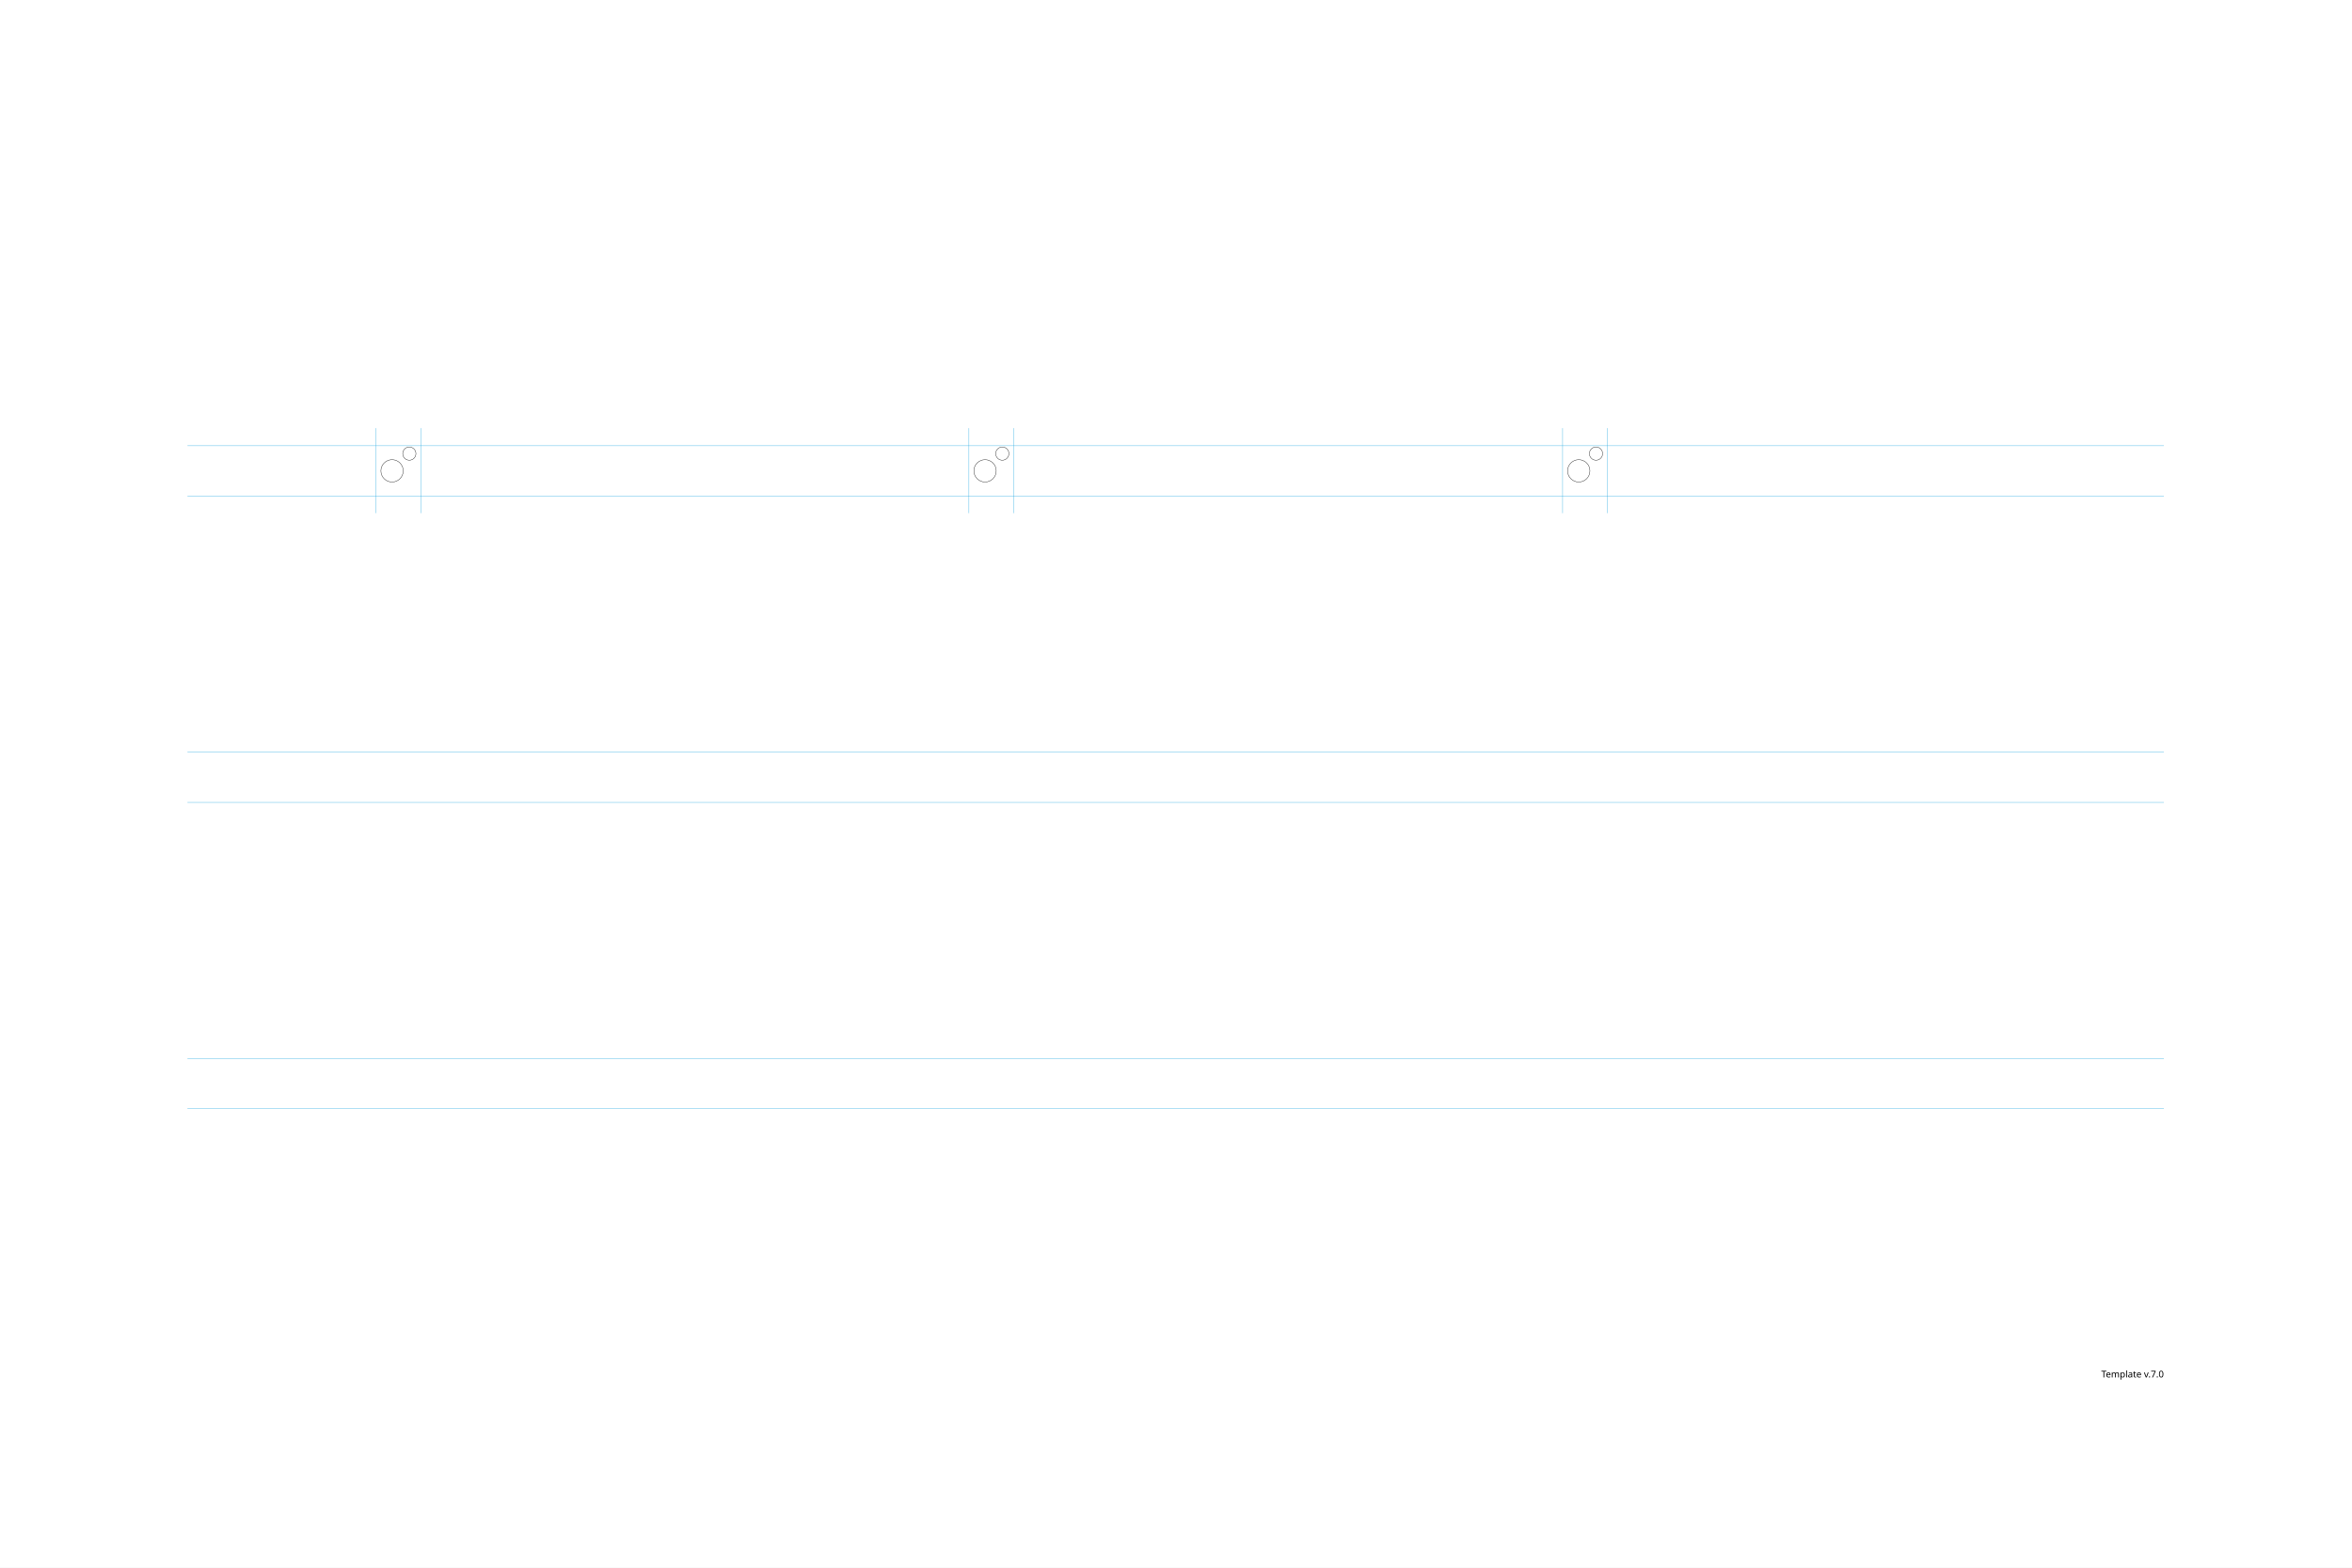
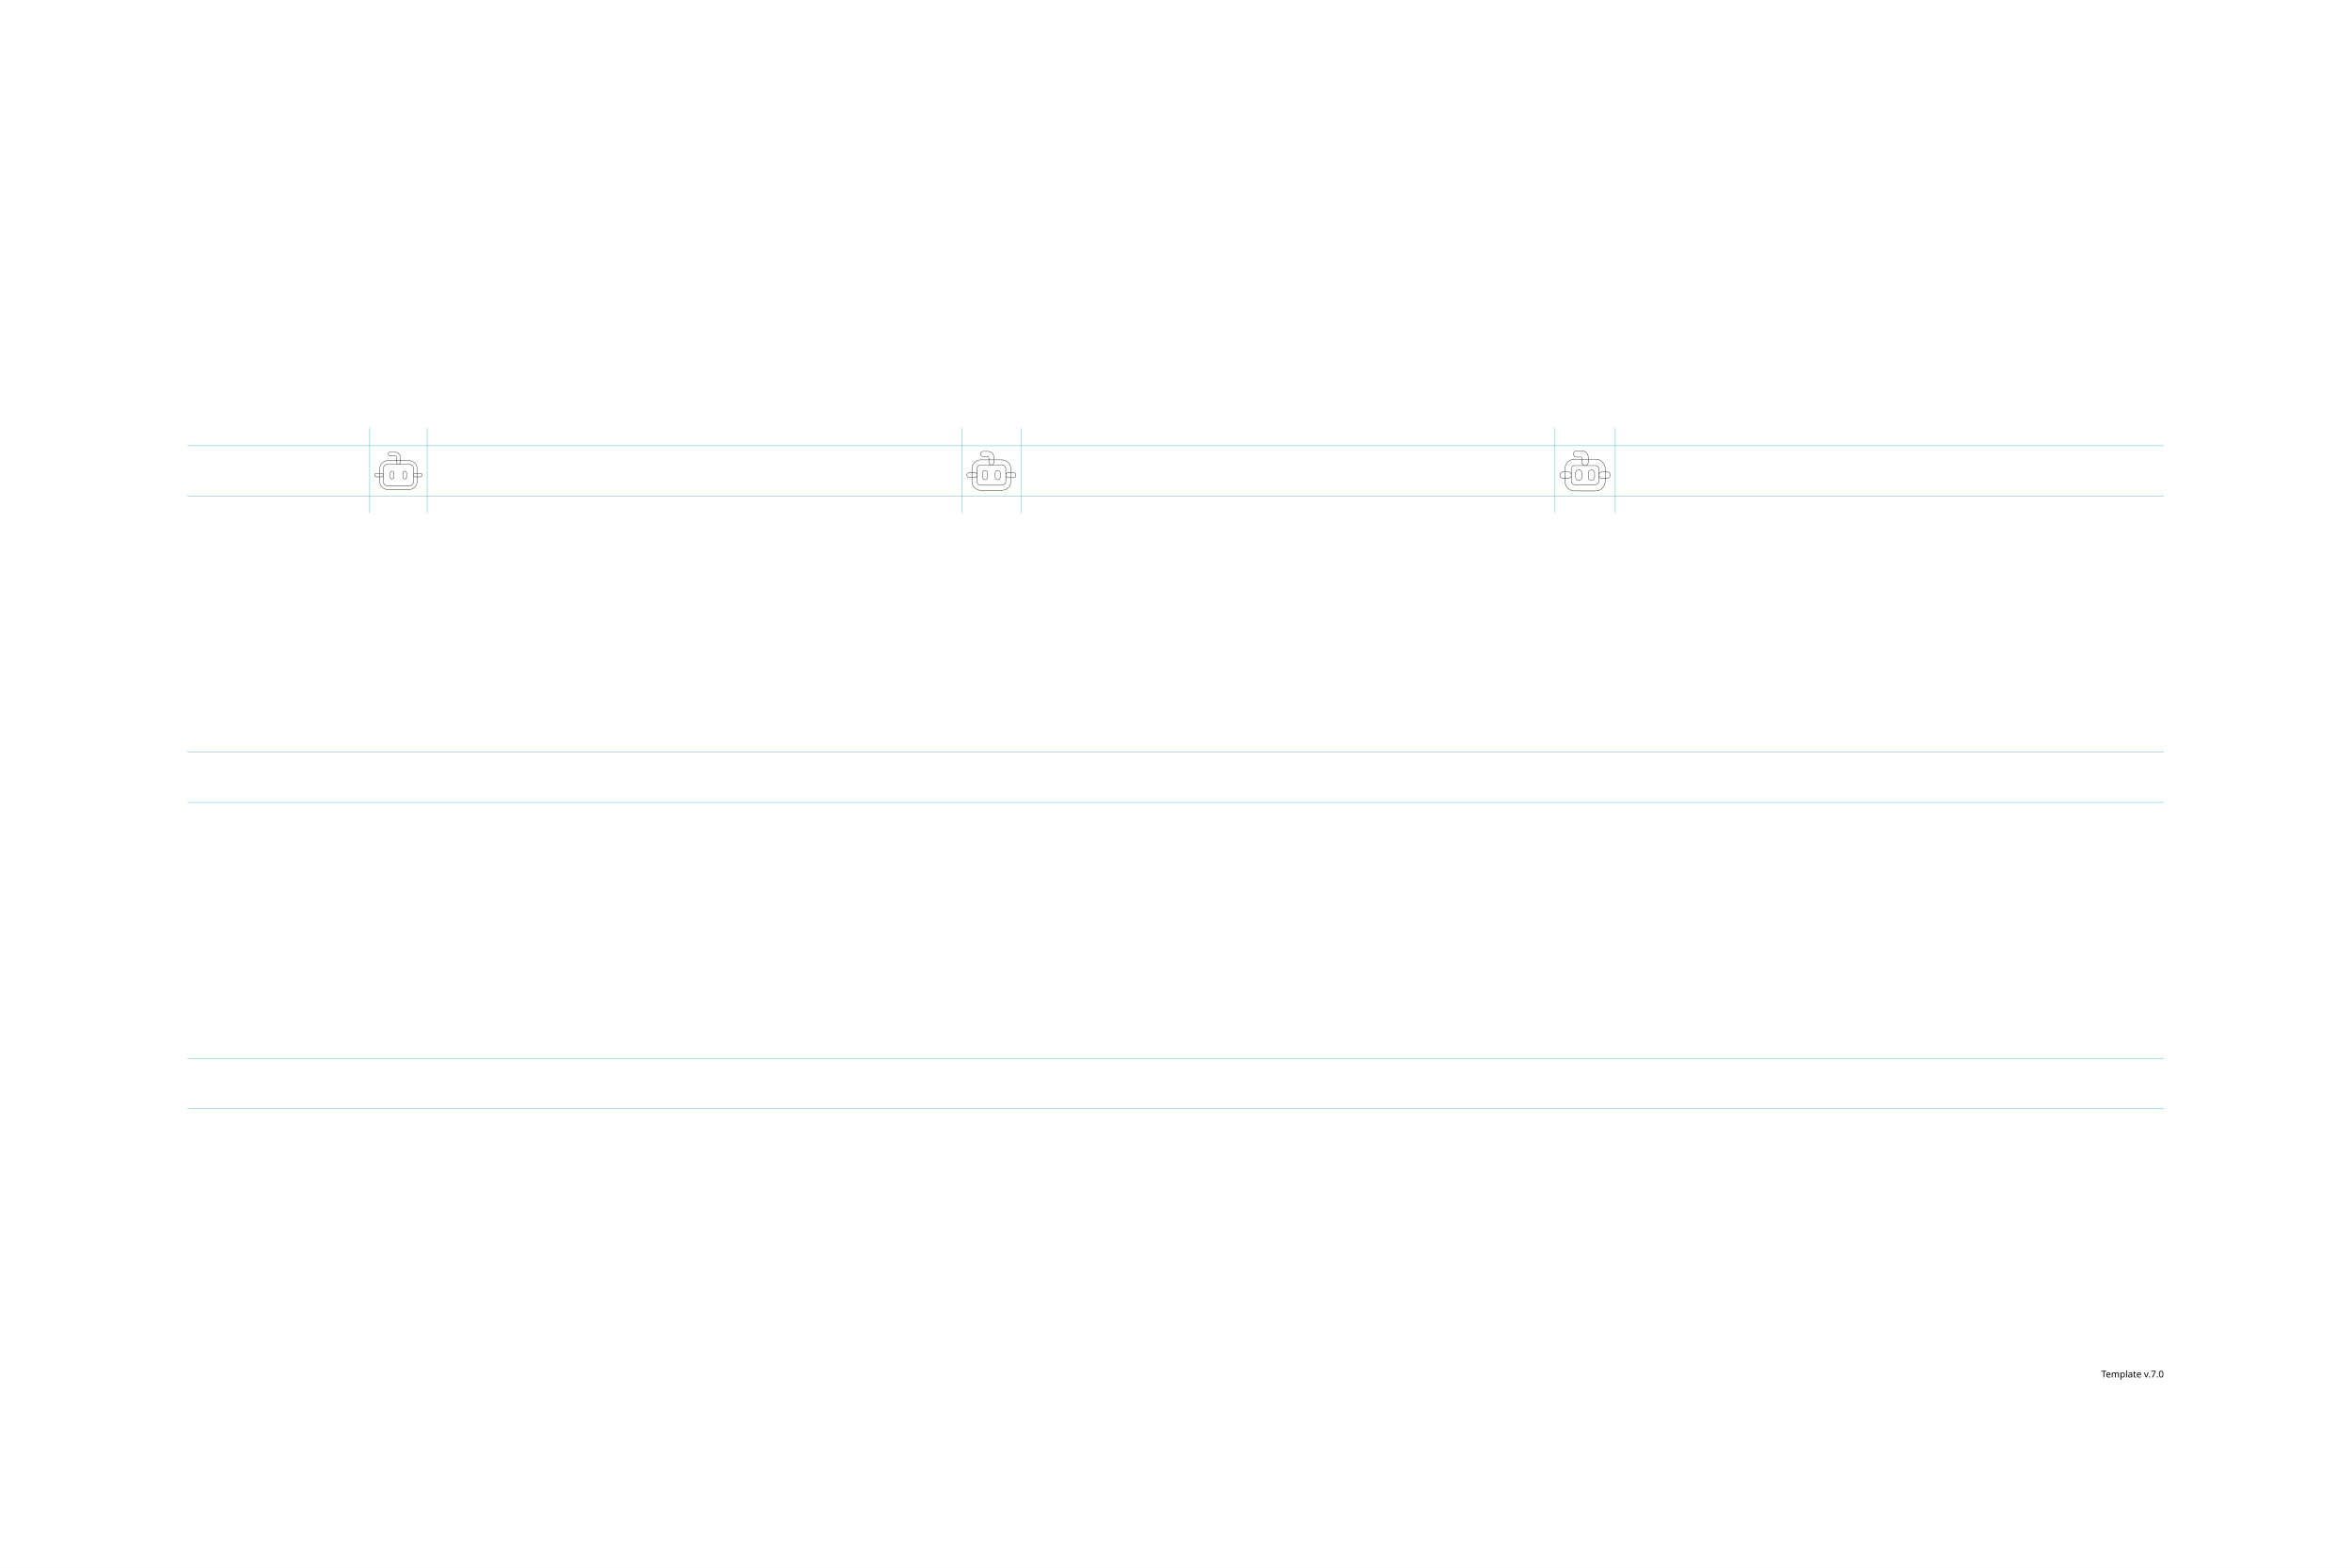
<svg xmlns="http://www.w3.org/2000/svg" version="1.1" viewBox="0 0 3300 2200">
  <style>.defaults {-sfsymbols-variable-value-mode:color;-sfsymbols-draw-reverses-motion-groups:false}
.monochrome-0 {-sfsymbols-motion-group:0}
.multicolor-0:tintColor {-sfsymbols-motion-group:0}
.hierarchical-0:primary {-sfsymbols-motion-group:0}
.SFSymbolsPreviewWireframe {fill:none;opacity:1.0;stroke:black;stroke-width:0.5}</style>
  <g id="Notes">
    <rect height="2200" id="artboard" style="fill:white;opacity:1" width="3300" x="0" y="0" />
    <text id="template-version" style="stroke:none;fill:black;font-family:sans-serif;font-size:13;text-anchor:end;" transform="matrix(1 0 0 1 3036 1933)">Template v.7.0</text>
  </g>
  <g id="Guides">
    <line id="Baseline-S" style="fill:none;stroke:#27AAE1;opacity:1;stroke-width:0.5;" x1="263" x2="3036" y1="696" y2="696" />
    <line id="Capline-S" style="fill:none;stroke:#27AAE1;opacity:1;stroke-width:0.5;" x1="263" x2="3036" y1="625.541" y2="625.541" />
    <line id="Baseline-M" style="fill:none;stroke:#27AAE1;opacity:1;stroke-width:0.5;" x1="263" x2="3036" y1="1126" y2="1126" />
    <line id="Capline-M" style="fill:none;stroke:#27AAE1;opacity:1;stroke-width:0.5;" x1="263" x2="3036" y1="1055.541" y2="1055.541" />
    <line id="Baseline-L" style="fill:none;stroke:#27AAE1;opacity:1;stroke-width:0.5;" x1="263" x2="3036" y1="1556" y2="1556" />
    <line id="Capline-L" style="fill:none;stroke:#27AAE1;opacity:1;stroke-width:0.5;" x1="263" x2="3036" y1="1485.541" y2="1485.541" />
-     <line id="left-margin-Black-S" style="fill:none;stroke:#27AAE1;opacity:1;stroke-width:0.5;" x1="2192.436" x2="2192.436" y1="600.785" y2="720.121" />
-     <line id="right-margin-Black-S" style="fill:none;stroke:#27AAE1;opacity:1;stroke-width:0.5;" x1="2255.564" x2="2255.564" y1="600.785" y2="720.121" />
-     <line id="left-margin-Regular-S" style="fill:none;stroke:#27AAE1;opacity:1;stroke-width:0.5;" x1="1359.436" x2="1359.436" y1="600.785" y2="720.121" />
-     <line id="right-margin-Regular-S" style="fill:none;stroke:#27AAE1;opacity:1;stroke-width:0.5;" x1="1422.564" x2="1422.564" y1="600.785" y2="720.121" />
-     <line id="left-margin-Ultralight-S" style="fill:none;stroke:#27AAE1;opacity:1;stroke-width:0.5;" x1="527.436" x2="527.436" y1="600.785" y2="720.121" />
-     <line id="right-margin-Ultralight-S" style="fill:none;stroke:#27AAE1;opacity:1;stroke-width:0.5;" x1="590.564" x2="590.564" y1="600.785" y2="720.121" />
+     <line id="left-margin-Black-S" style="fill:none;stroke:#27AAE1;opacity:1;stroke-width:0.5;" x1="2181.697" x2="2181.697" y1="600.785" y2="720.121" />
+     <line id="right-margin-Black-S" style="fill:none;stroke:#27AAE1;opacity:1;stroke-width:0.5;" x1="2266.303" x2="2266.303" y1="600.785" y2="720.121" />
+     <line id="left-margin-Regular-S" style="fill:none;stroke:#27AAE1;opacity:1;stroke-width:0.5;" x1="1349.587" x2="1349.587" y1="600.785" y2="720.121" />
+     <line id="right-margin-Regular-S" style="fill:none;stroke:#27AAE1;opacity:1;stroke-width:0.5;" x1="1432.413" x2="1432.413" y1="600.785" y2="720.121" />
+     <line id="left-margin-Ultralight-S" style="fill:none;stroke:#27AAE1;opacity:1;stroke-width:0.5;" x1="518.625" x2="518.625" y1="600.785" y2="720.121" />
+     <line id="right-margin-Ultralight-S" style="fill:none;stroke:#27AAE1;opacity:1;stroke-width:0.5;" x1="599.375" x2="599.375" y1="600.785" y2="720.121" />
  </g>
  <g id="Symbols">
-     <g id="Black-S" transform="matrix(1 0 0 1 2192.436 696.0)">
-       <path class="monochrome-0 multicolor-0:tintColor hierarchical-0:primary SFSymbolsPreviewWireframe" d="M22.664,-50.894 C31.315,-50.894 38.328,-43.88 38.328,-35.23 C38.328,-26.579 31.315,-19.566 22.664,-19.566 C14.013,-19.566 7,-26.579 7,-35.23 C7,-43.88 14.013,-50.894 22.664,-50.894 Z M46.872,-68.694 C51.984,-68.694 56.128,-64.549 56.128,-59.438 C56.128,-54.326 51.984,-50.181 46.872,-50.181 C41.76,-50.181 37.616,-54.326 37.616,-59.438 C37.616,-64.549 41.76,-68.694 46.872,-68.694 Z" />
+     <g id="Black-S" transform="matrix(1 0 0 1 2181.697 696.0)">
+       <path class="monochrome-0 multicolor-0:tintColor hierarchical-0:primary SFSymbolsPreviewWireframe" d="M37.853,-47.096 L37.853,-54.216 C37.853,-54.38 37.721,-54.513 37.557,-54.513 L30.437,-54.513 C27.979,-54.513 25.987,-56.505 25.987,-58.963 C25.987,-61.421 27.979,-63.413 30.437,-63.413 L37.557,-63.413 C42.636,-63.413 46.753,-59.295 46.753,-54.216 L46.753,-47.096 C46.753,-44.638 44.761,-42.646 42.303,-42.646 C39.846,-42.646 37.853,-44.638 37.853,-47.096 Z M11.45,-33.746 L18.57,-33.746 C21.028,-33.746 23.02,-31.754 23.02,-29.296 C23.02,-26.838 21.028,-24.846 18.57,-24.846 L11.45,-24.846 C8.992,-24.846 7,-26.838 7,-29.296 C7,-31.754 8.992,-33.746 11.45,-33.746 Z M66.037,-33.746 L73.157,-33.746 C75.614,-33.746 77.607,-31.754 77.607,-29.296 C77.607,-26.838 75.614,-24.846 73.157,-24.846 L66.037,-24.846 C63.579,-24.846 61.587,-26.838 61.587,-29.296 C61.587,-31.754 63.579,-33.746 66.037,-33.746 Z M37.853,-32.263 L37.853,-26.329 C37.853,-23.872 35.861,-21.88 33.403,-21.88 C30.946,-21.88 28.953,-23.872 28.953,-26.329 L28.953,-32.263 C28.953,-34.721 30.946,-36.713 33.403,-36.713 C35.861,-36.713 37.853,-34.721 37.853,-32.263 Z M55.653,-32.263 L55.653,-26.329 C55.653,-23.872 53.661,-21.88 51.203,-21.88 C48.746,-21.88 46.753,-23.872 46.753,-26.329 L46.753,-32.263 C46.753,-34.721 48.746,-36.713 51.203,-36.713 C53.661,-36.713 55.653,-34.721 55.653,-32.263 Z M42.303,-51.546 L57.137,-51.546 C64.51,-51.546 70.487,-45.569 70.487,-38.196 L70.487,-20.396 C70.487,-13.023 64.51,-7.046 57.137,-7.046 L27.47,-7.046 C20.097,-7.046 14.12,-13.023 14.12,-20.396 L14.12,-38.196 C14.12,-45.569 20.097,-51.546 27.47,-51.546 L42.303,-51.546 Z M42.303,-42.646 L27.47,-42.646 C25.012,-42.646 23.02,-40.654 23.02,-38.196 L23.02,-20.396 C23.02,-17.938 25.012,-15.946 27.47,-15.946 L57.137,-15.946 C59.594,-15.946 61.587,-17.938 61.587,-20.396 L61.587,-38.196 C61.587,-40.654 59.594,-42.646 57.137,-42.646 L42.303,-42.646 Z" />
    </g>
-     <g id="Regular-S" transform="matrix(1 0 0 1 1359.436 696.0)">
-       <path class="monochrome-0 multicolor-0:tintColor hierarchical-0:primary SFSymbolsPreviewWireframe" d="M22.664,-50.894 C31.315,-50.894 38.328,-43.88 38.328,-35.23 C38.328,-26.579 31.315,-19.566 22.664,-19.566 C14.013,-19.566 7,-26.579 7,-35.23 C7,-43.88 14.013,-50.894 22.664,-50.894 Z M46.872,-68.694 C51.984,-68.694 56.128,-64.549 56.128,-59.438 C56.128,-54.326 51.984,-50.181 46.872,-50.181 C41.76,-50.181 37.616,-54.326 37.616,-59.438 C37.616,-64.549 41.76,-68.694 46.872,-68.694 Z" />
+     <g id="Regular-S" transform="matrix(1 0 0 1 1349.587 696.0)">
+       <path class="monochrome-0 multicolor-0:tintColor hierarchical-0:primary SFSymbolsPreviewWireframe" d="M37.853,-47.096 L37.853,-54.216 C37.853,-54.872 37.322,-55.403 36.667,-55.403 L29.547,-55.403 C27.581,-55.403 25.987,-56.997 25.987,-58.963 C25.987,-60.929 27.581,-62.523 29.547,-62.523 L36.667,-62.523 C41.254,-62.523 44.973,-58.804 44.973,-54.216 L44.973,-47.096 C44.973,-45.13 43.379,-43.536 41.413,-43.536 C39.447,-43.536 37.853,-45.13 37.853,-47.096 Z M10.56,-32.856 L17.68,-32.856 C19.646,-32.856 21.24,-31.262 21.24,-29.296 C21.24,-27.33 19.646,-25.736 17.68,-25.736 L10.56,-25.736 C8.594,-25.736 7,-27.33 7,-29.296 C7,-31.262 8.594,-32.856 10.56,-32.856 Z M65.147,-32.856 L72.267,-32.856 C74.233,-32.856 75.827,-31.262 75.827,-29.296 C75.827,-27.33 74.233,-25.736 72.267,-25.736 L65.147,-25.736 C63.181,-25.736 61.587,-27.33 61.587,-29.296 C61.587,-31.262 63.181,-32.856 65.147,-32.856 Z M36.073,-32.263 L36.073,-26.329 C36.073,-24.363 34.479,-22.77 32.513,-22.77 C30.547,-22.77 28.953,-24.363 28.953,-26.329 L28.953,-32.263 C28.953,-34.229 30.547,-35.823 32.513,-35.823 C34.479,-35.823 36.073,-34.229 36.073,-32.263 Z M53.873,-32.263 L53.873,-26.329 C53.873,-24.363 52.279,-22.77 50.313,-22.77 C48.347,-22.77 46.753,-24.363 46.753,-26.329 L46.753,-32.263 C46.753,-34.229 48.347,-35.823 50.313,-35.823 C52.279,-35.823 53.873,-34.229 53.873,-32.263 Z M41.413,-50.656 L56.247,-50.656 C63.128,-50.656 68.707,-45.078 68.707,-38.196 L68.707,-20.396 C68.707,-13.515 63.128,-7.936 56.247,-7.936 L26.58,-7.936 C19.699,-7.936 14.12,-13.515 14.12,-20.396 L14.12,-38.196 C14.12,-45.078 19.699,-50.656 26.58,-50.656 L41.413,-50.656 Z M41.413,-43.536 L26.58,-43.536 C23.631,-43.536 21.24,-41.145 21.24,-38.196 L21.24,-20.396 C21.24,-17.447 23.631,-15.056 26.58,-15.056 L56.247,-15.056 C59.196,-15.056 61.587,-17.447 61.587,-20.396 L61.587,-38.196 C61.587,-41.145 59.196,-43.536 56.247,-43.536 L41.413,-43.536 Z" />
    </g>
-     <g id="Ultralight-S" transform="matrix(1 0 0 1 527.436 696.0)">
-       <path class="monochrome-0 multicolor-0:tintColor hierarchical-0:primary SFSymbolsPreviewWireframe" d="M22.664,-50.894 C31.315,-50.894 38.328,-43.88 38.328,-35.23 C38.328,-26.579 31.315,-19.566 22.664,-19.566 C14.013,-19.566 7,-26.579 7,-35.23 C7,-43.88 14.013,-50.894 22.664,-50.894 Z M46.872,-68.694 C51.984,-68.694 56.128,-64.549 56.128,-59.438 C56.128,-54.326 51.984,-50.181 46.872,-50.181 C41.76,-50.181 37.616,-54.326 37.616,-59.438 C37.616,-64.549 41.76,-68.694 46.872,-68.694 Z" />
+     <g id="Ultralight-S" transform="matrix(1 0 0 1 518.625 696.0)">
+       <path class="monochrome-0 multicolor-0:tintColor hierarchical-0:primary SFSymbolsPreviewWireframe" d="M37.853,-47.096 L37.853,-54.216 C37.853,-55.445 36.857,-56.441 35.628,-56.441 L28.508,-56.441 C27.116,-56.441 25.987,-57.57 25.987,-58.963 C25.987,-60.356 27.116,-61.484 28.508,-61.484 L35.628,-61.484 C39.643,-61.484 42.897,-58.23 42.897,-54.216 L42.897,-47.096 C42.897,-45.703 41.768,-44.575 40.375,-44.575 C38.982,-44.575 37.853,-45.703 37.853,-47.096 Z M9.522,-31.818 L16.642,-31.818 C18.034,-31.818 19.163,-30.689 19.163,-29.296 C19.163,-27.903 18.034,-26.774 16.642,-26.774 L9.522,-26.774 C8.129,-26.774 7,-27.903 7,-29.296 C7,-30.689 8.129,-31.818 9.522,-31.818 Z M64.108,-31.818 L71.228,-31.818 C72.621,-31.818 73.75,-30.689 73.75,-29.296 C73.75,-27.903 72.621,-26.774 71.228,-26.774 L64.108,-26.774 C62.716,-26.774 61.587,-27.903 61.587,-29.296 C61.587,-30.689 62.716,-31.818 64.108,-31.818 Z M33.997,-32.263 L33.997,-26.329 C33.997,-24.937 32.868,-23.808 31.475,-23.808 C30.082,-23.808 28.953,-24.937 28.953,-26.329 L28.953,-32.263 C28.953,-33.656 30.082,-34.785 31.475,-34.785 C32.868,-34.785 33.997,-33.656 33.997,-32.263 Z M51.797,-32.263 L51.797,-26.329 C51.797,-24.937 50.668,-23.808 49.275,-23.808 C47.882,-23.808 46.753,-24.937 46.753,-26.329 L46.753,-32.263 C46.753,-33.656 47.882,-34.785 49.275,-34.785 C50.668,-34.785 51.797,-33.656 51.797,-32.263 Z M40.375,-49.618 L55.208,-49.618 C61.516,-49.618 66.63,-44.504 66.63,-38.196 L66.63,-20.396 C66.63,-14.088 61.516,-8.975 55.208,-8.975 L25.542,-8.975 C19.234,-8.975 14.12,-14.088 14.12,-20.396 L14.12,-38.196 C14.12,-44.504 19.234,-49.618 25.542,-49.618 L40.375,-49.618 Z M40.375,-44.575 L25.542,-44.575 C22.019,-44.575 19.163,-41.719 19.163,-38.196 L19.163,-20.396 C19.163,-16.874 22.019,-14.018 25.542,-14.018 L55.208,-14.018 C58.731,-14.018 61.587,-16.874 61.587,-20.396 L61.587,-38.196 C61.587,-41.719 58.731,-44.575 55.208,-44.575 L40.375,-44.575 Z" />
    </g>
  </g>
</svg>
